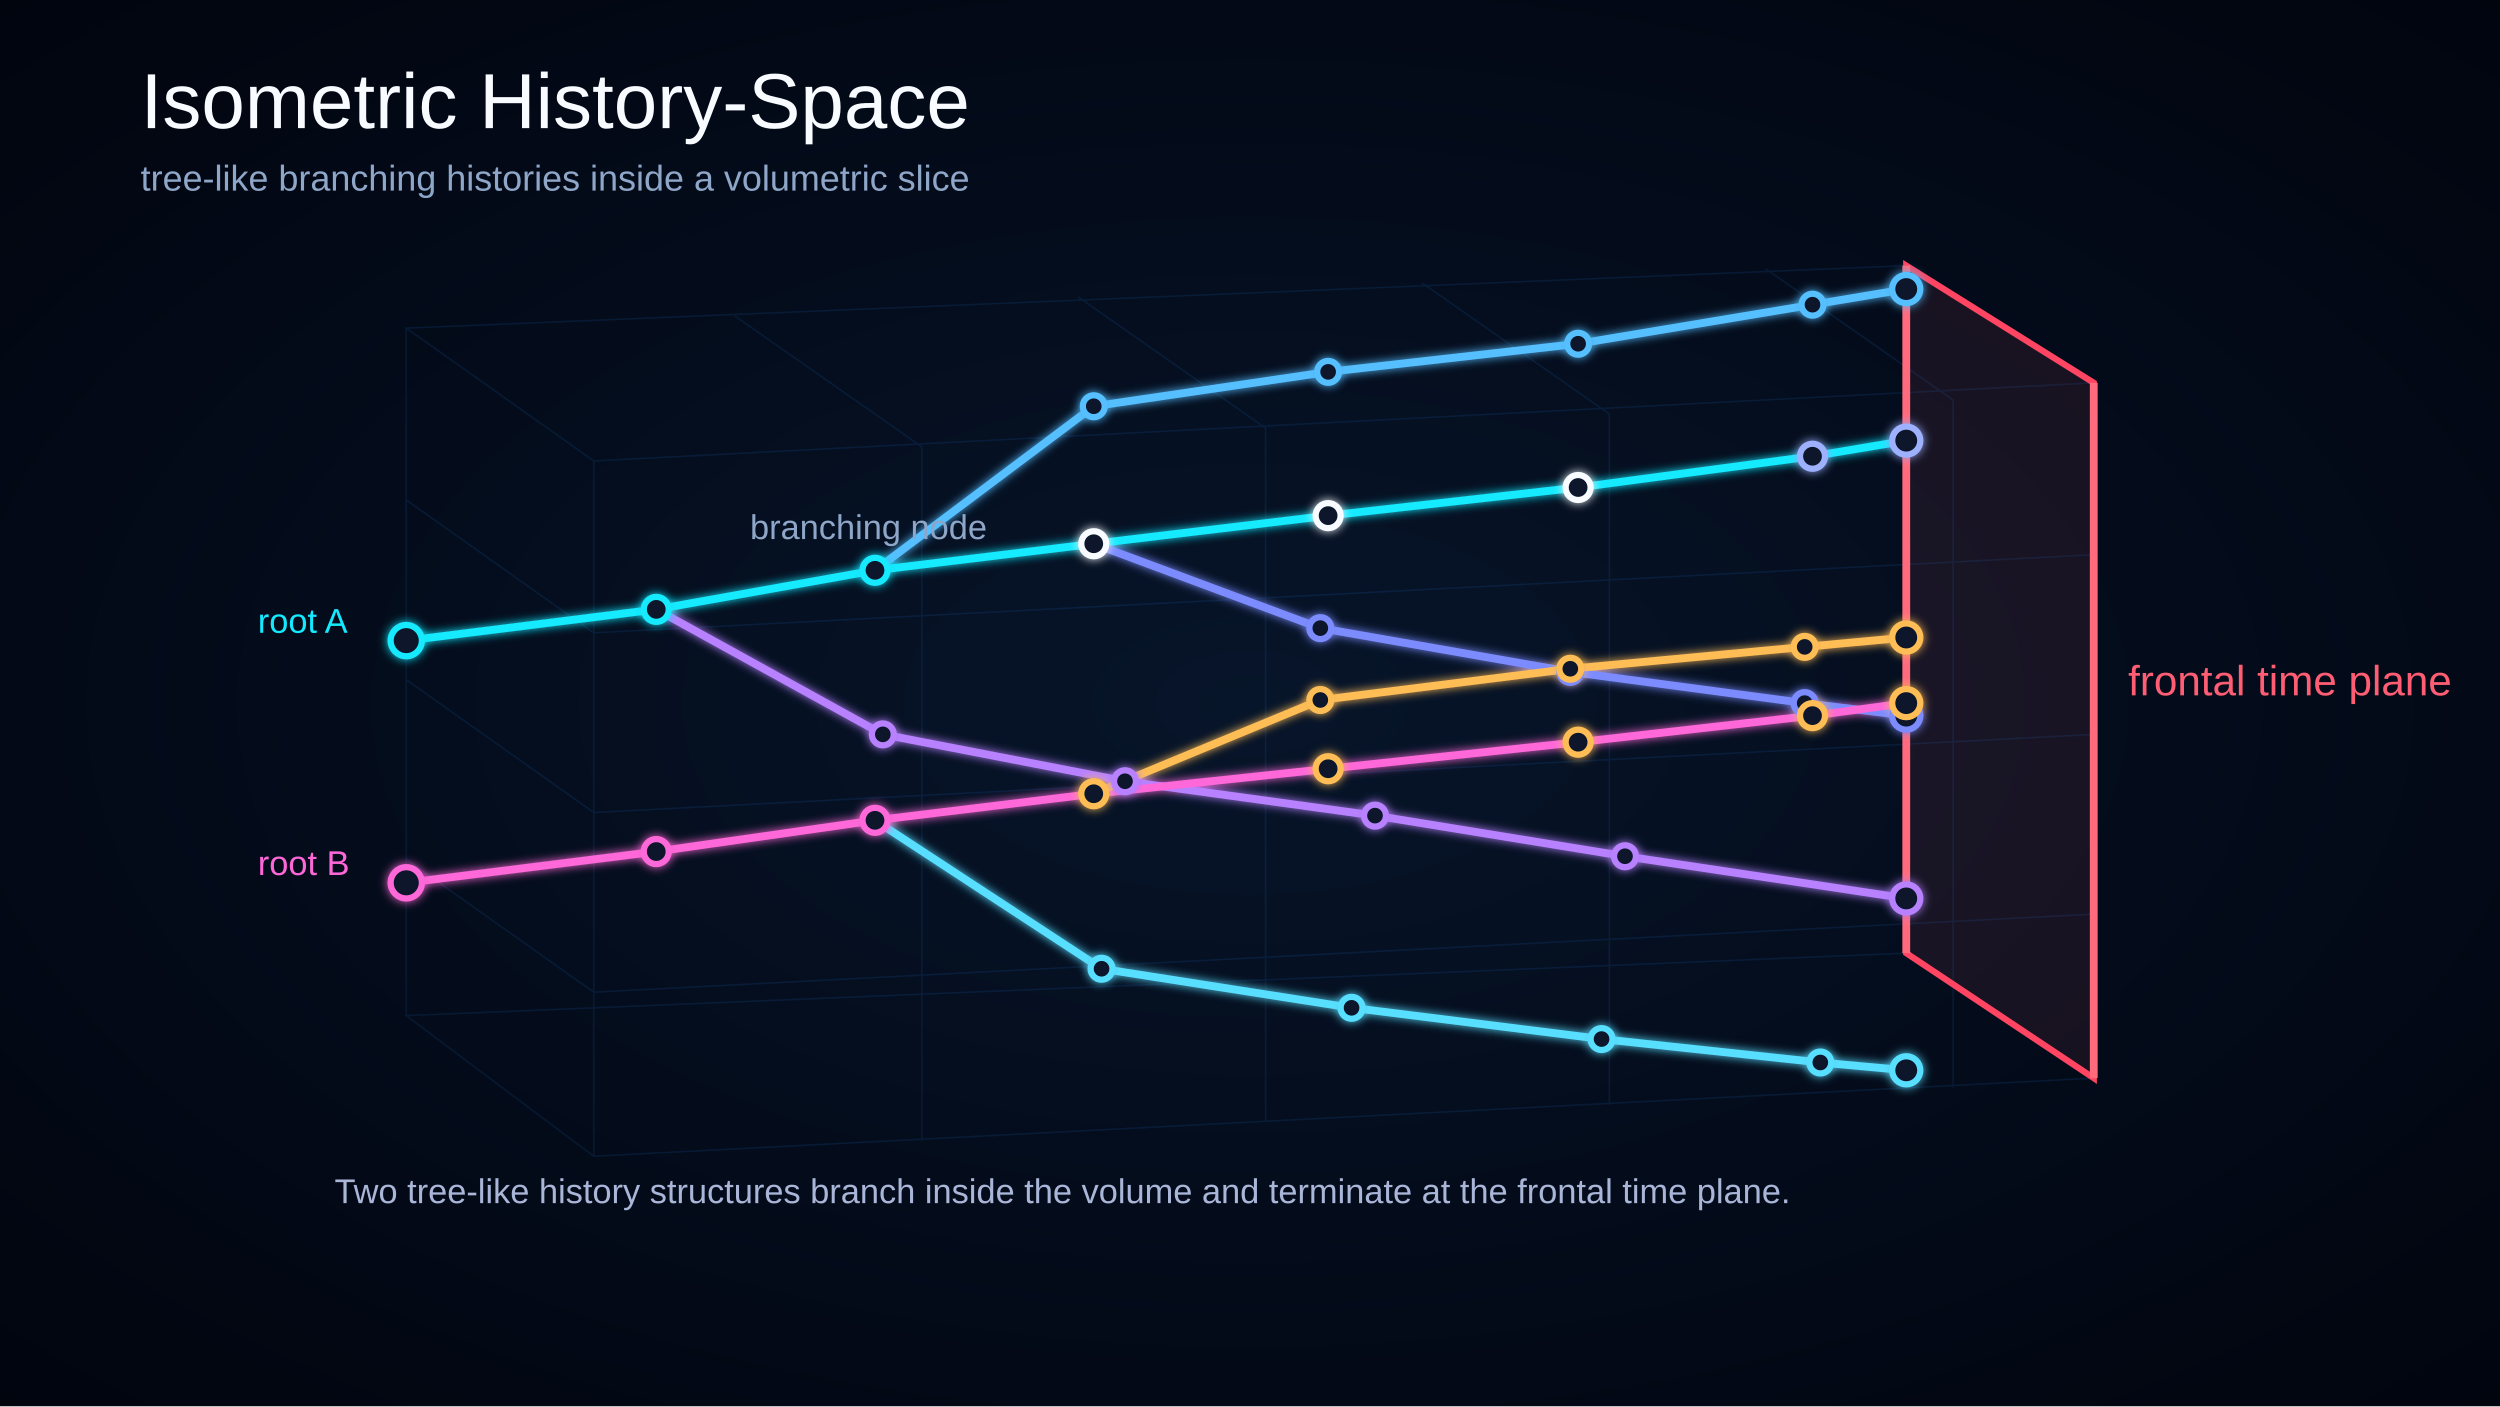
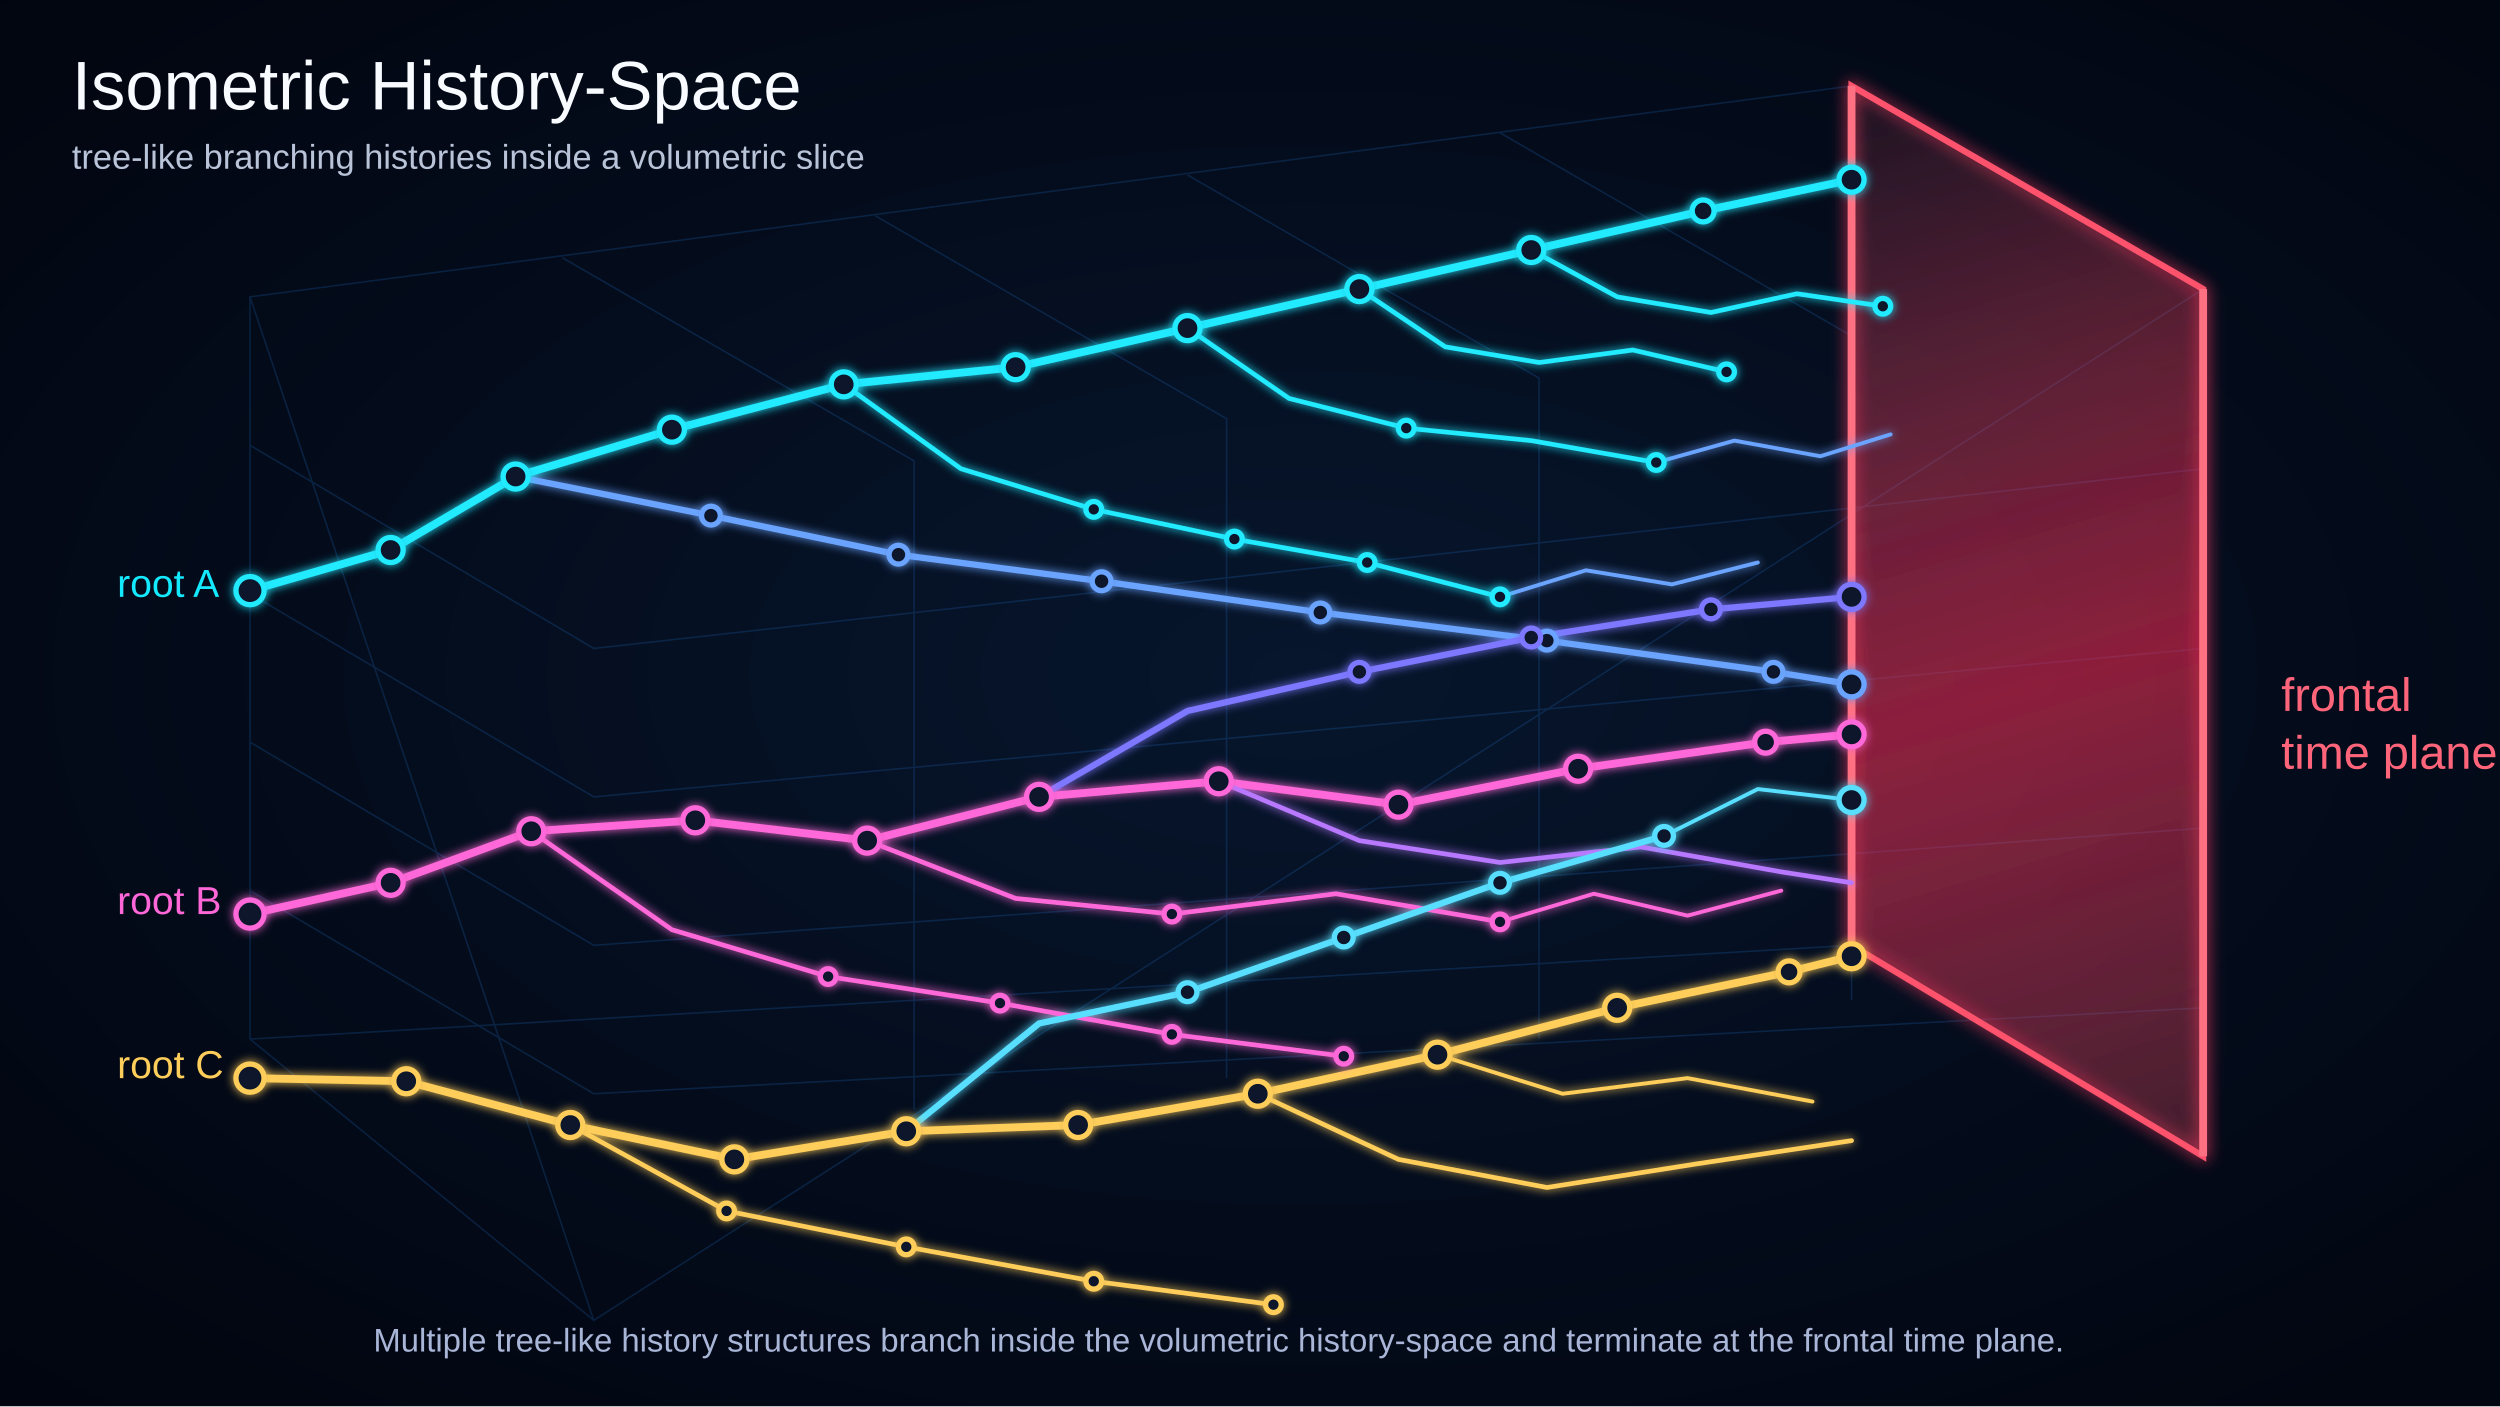
<svg xmlns="http://www.w3.org/2000/svg" viewBox="0 0 1600 900" role="img" aria-labelledby="title desc">
  <defs>
-     <radialGradient id="bg" cx="50%" cy="50%" r="82%">
-       <stop offset="0" stop-color="#07152a" />
-       <stop offset="0.7" stop-color="#020713" />
+     <radialGradient id="bg" cx="52%" cy="48%" r="88%">
+       <stop offset="0" stop-color="#07162d" />
+       <stop offset="0.68" stop-color="#020713" />
      <stop offset="1" stop-color="#00030a" />
    </radialGradient>
-     <linearGradient id="plane" x1="1220" y1="170" x2="1340" y2="740">
-       <stop offset="0" stop-color="#ff6076" stop-opacity="0.08" />
-       <stop offset="0.5" stop-color="#ff244b" stop-opacity="0.34" />
-       <stop offset="1" stop-color="#ff6076" stop-opacity="0.10" />
+     <linearGradient id="plane" x1="1195" y1="55" x2="1420" y2="820" gradientUnits="userSpaceOnUse">
+       <stop offset="0" stop-color="#ff6b7d" stop-opacity="0.05" />
+       <stop offset="0.5" stop-color="#ff234a" stop-opacity="0.34" />
+       <stop offset="1" stop-color="#ff6b7d" stop-opacity="0.09" />
    </linearGradient>
-     <filter id="g" x="-80%" y="-80%" width="260%" height="260%">
+     <filter id="glow" x="-60%" y="-60%" width="220%" height="220%">
      <feGaussianBlur stdDeviation="3" result="b" />
      <feMerge>
        <feMergeNode in="b" />
        <feMergeNode in="SourceGraphic" />
      </feMerge>
    </filter>
+     <filter id="ruby" x="-70%" y="-70%" width="240%" height="240%">
+       <feGaussianBlur stdDeviation="5" result="b" />
+       <feColorMatrix in="b" type="matrix" values="1 0 0 0 1 0 0 0 0 .04 0 0 0 0 .12 0 0 0 .9 0" result="c" />
+       <feMerge>
+         <feMergeNode in="c" />
+         <feMergeNode in="SourceGraphic" />
+       </feMerge>
+     </filter>
  </defs>
  <rect width="1600" height="900" fill="url(#bg)" />
-   <text x="90" y="82" fill="#f8fbff" font-family="Segoe UI, Arial, sans-serif" font-size="50">Isometric History-Space</text>
-   <text x="90" y="122" fill="#8ea6c8" font-family="Segoe UI, Arial, sans-serif" font-size="23">tree-like branching histories inside a volumetric slice</text>
-   <g stroke="#1a63bd" fill="none" opacity="0.16">
-     <path d="M260 210 L1220 170 L1340 245 L380 295 Z" />
-     <path d="M260 650 L1220 610 L1340 690 L380 740 Z" />
-     <path d="M260 210 V650 M380 295 V740 M1220 170 V610 M1340 245 V690" />
-     <path d="M260 320 L380 405 L1340 355 M260 435 L380 520 L1340 470 M260 550 L380 635 L1340 585" />
-     <path d="M470 202 L590 286 V730 M690 190 L810 274 V718 M910 181 L1030 265 V707 M1130 172 L1250 256 V696" />
+   <text x="46" y="70" fill="#f8fbff" font-family="Segoe UI, Arial, sans-serif" font-size="44">Isometric History-Space</text>
+   <text x="46" y="108" fill="#b9c4d9" font-family="Segoe UI, Arial, sans-serif" font-size="22">tree-like branching histories inside a volumetric slice</text>
+   <g stroke="#1f6fc7" fill="none" opacity="0.23">
+     <path d="M160 190 L1185 55 L1410 185 L380 845 Z" />
+     <path d="M160 190 V665 L380 845 M1185 55 V605 L1410 740 V185" />
+     <path d="M160 665 L1185 605 L1410 740" />
+     <path d="M160 285 L380 415 L1410 300 M160 380 L380 510 L1410 415 M160 475 L380 605 L1410 530 M160 570 L380 700 L1410 645" />
+     <path d="M360 165 L585 295 V710 M560 138 L785 268 V690 M760 112 L985 242 V665 M960 85 L1185 215 V640" />
  </g>
-   <polygon points="1220,170 1340,245 1340,690 1220,610" fill="url(#plane)" stroke="#ff4562" stroke-width="4" />
-   <line x1="1220" y1="170" x2="1220" y2="610" stroke="#ff6b7d" stroke-width="5" />
-   <line x1="1340" y1="245" x2="1340" y2="690" stroke="#ff6b7d" stroke-width="5" />
-   <text x="1362" y="445" fill="#ff5d73" font-family="Segoe UI, Arial, sans-serif" font-size="27">frontal time plane</text>
-   <g fill="none" stroke-linecap="round" stroke-linejoin="round" stroke-width="5" filter="url(#g)">
-     <polyline points="260,410 420,390 560,365 700,348 850,330 1010,312 1160,292 1220,282" stroke="#14eaff" />
-     <polyline points="560,365 700,260 850,238 1010,220 1160,195 1220,185" stroke="#55bfff" />
-     <polyline points="700,348 845,402 1005,430 1155,450 1220,458" stroke="#7b8cff" />
-     <polyline points="420,390 565,470 720,500 880,522 1040,548 1220,575" stroke="#b781ff" />
-     <polyline points="260,565 420,545 560,525 700,508 850,492 1010,475 1160,458 1220,450" stroke="#ff67d8" />
-     <polyline points="560,525 705,620 865,645 1025,665 1165,680 1220,685" stroke="#58dfff" />
-     <polyline points="700,508 845,448 1005,428 1155,414 1220,408" stroke="#ffbd56" />
+   <g filter="url(#ruby)">
+     <polygon points="1185,55 1410,185 1410,740 1185,605" fill="url(#plane)" stroke="#ff536d" stroke-width="4" />
+     <line x1="1185" y1="55" x2="1185" y2="605" stroke="#ff7182" stroke-width="5" />
+     <line x1="1410" y1="185" x2="1410" y2="740" stroke="#ff7182" stroke-width="5" />
  </g>
-   <g fill="#07152a" stroke-width="4" filter="url(#g)">
-     <circle cx="260" cy="410" r="10" stroke="#14eaff" />
-     <circle cx="420" cy="390" r="8" stroke="#14eaff" />
-     <circle cx="560" cy="365" r="8" stroke="#14eaff" />
-     <circle cx="700" cy="348" r="8" stroke="#f8fbff" />
-     <circle cx="850" cy="330" r="8" stroke="#f8fbff" />
-     <circle cx="1010" cy="312" r="8" stroke="#f8fbff" />
-     <circle cx="1160" cy="292" r="8" stroke="#9eb1ff" />
-     <circle cx="1220" cy="282" r="9" stroke="#9eb1ff" />
-     <circle cx="700" cy="260" r="7" stroke="#55bfff" />
-     <circle cx="850" cy="238" r="7" stroke="#55bfff" />
-     <circle cx="1010" cy="220" r="7" stroke="#55bfff" />
-     <circle cx="1160" cy="195" r="7" stroke="#55bfff" />
-     <circle cx="1220" cy="185" r="9" stroke="#55bfff" />
-     <circle cx="845" cy="402" r="7" stroke="#7b8cff" />
-     <circle cx="1005" cy="430" r="7" stroke="#7b8cff" />
-     <circle cx="1155" cy="450" r="7" stroke="#7b8cff" />
-     <circle cx="1220" cy="458" r="9" stroke="#7b8cff" />
-     <circle cx="565" cy="470" r="7" stroke="#b781ff" />
-     <circle cx="720" cy="500" r="7" stroke="#b781ff" />
-     <circle cx="880" cy="522" r="7" stroke="#b781ff" />
-     <circle cx="1040" cy="548" r="7" stroke="#b781ff" />
-     <circle cx="1220" cy="575" r="9" stroke="#b781ff" />
-     <circle cx="260" cy="565" r="10" stroke="#ff67d8" />
-     <circle cx="420" cy="545" r="8" stroke="#ff67d8" />
-     <circle cx="560" cy="525" r="8" stroke="#ff67d8" />
-     <circle cx="700" cy="508" r="8" stroke="#ffbd56" />
-     <circle cx="850" cy="492" r="8" stroke="#ffbd56" />
-     <circle cx="1010" cy="475" r="8" stroke="#ffbd56" />
-     <circle cx="1160" cy="458" r="8" stroke="#ffbd56" />
-     <circle cx="1220" cy="450" r="9" stroke="#ffbd56" />
-     <circle cx="705" cy="620" r="7" stroke="#58dfff" />
-     <circle cx="865" cy="645" r="7" stroke="#58dfff" />
-     <circle cx="1025" cy="665" r="7" stroke="#58dfff" />
-     <circle cx="1165" cy="680" r="7" stroke="#58dfff" />
-     <circle cx="1220" cy="685" r="9" stroke="#58dfff" />
-     <circle cx="845" cy="448" r="7" stroke="#ffbd56" />
-     <circle cx="1005" cy="428" r="7" stroke="#ffbd56" />
-     <circle cx="1155" cy="414" r="7" stroke="#ffbd56" />
-     <circle cx="1220" cy="408" r="9" stroke="#ffbd56" />
+   <text x="1460" y="455" fill="#ff657a" font-family="Segoe UI, Arial, sans-serif" font-size="30">frontal</text>
+   <text x="1460" y="492" fill="#ff657a" font-family="Segoe UI, Arial, sans-serif" font-size="30">time plane</text>
+   <text x="75" y="382" fill="#14eaff" font-family="Segoe UI, Arial, sans-serif" font-size="25">root A</text>
+   <text x="75" y="585" fill="#ff67d8" font-family="Segoe UI, Arial, sans-serif" font-size="25">root B</text>
+   <text x="75" y="690" fill="#ffce5a" font-family="Segoe UI, Arial, sans-serif" font-size="25">root C</text>
+   <g fill="none" stroke-linecap="round" stroke-linejoin="round" filter="url(#glow)">
+     <polyline points="160,378 250,352 330,305 430,275 540,246 650,235 760,210 870,185 980,160 1090,135 1185,115" stroke="#23eaff" stroke-width="5" />
+     <polyline points="330,305 455,330 575,355 705,372 845,392 990,410 1135,430 1185,438" stroke="#6aa4ff" stroke-width="4" />
+     <polyline points="540,246 615,300 700,326 790,345 875,360 960,382" stroke="#23eaff" stroke-width="3" />
+     <polyline points="760,210 825,255 900,274 980,282 1060,296" stroke="#23eaff" stroke-width="3" />
+     <polyline points="870,185 925,222 985,232 1045,224 1105,238" stroke="#23eaff" stroke-width="3" />
+     <polyline points="980,160 1035,190 1095,200 1150,188 1205,196" stroke="#23eaff" stroke-width="3" />
+     <polyline points="960,382 1015,365 1070,374 1125,360" stroke="#6aa4ff" stroke-width="2.5" />
+     <polyline points="1060,296 1110,282 1165,292 1210,278" stroke="#6aa4ff" stroke-width="2.5" />
+     <polyline points="160,585 250,565 340,532 445,525 555,538 665,510 780,500 895,515 1010,492 1130,475 1185,470" stroke="#ff67d8" stroke-width="5" />
+     <polyline points="340,532 430,595 530,625 640,642 750,662 860,676" stroke="#ff67d8" stroke-width="3" />
+     <polyline points="555,538 650,575 750,585 855,572 960,590" stroke="#ff67d8" stroke-width="3" />
+     <polyline points="665,510 760,455 870,430 980,408 1095,390 1185,382" stroke="#7d78ff" stroke-width="4" />
+     <polyline points="780,500 870,538 960,552 1050,542 1140,558 1185,565" stroke="#b878ff" stroke-width="3" />
+     <polyline points="960,590 1020,572 1080,586 1140,570" stroke="#ff67d8" stroke-width="2.5" />
+     <polyline points="160,690 260,692 365,720 470,742 580,724 690,720 805,700 920,675 1035,645 1145,622 1185,612" stroke="#ffce5a" stroke-width="5" />
+     <polyline points="365,720 465,775 580,798 700,820 815,835" stroke="#ffce5a" stroke-width="3" />
+     <polyline points="580,724 665,655 760,635 860,600 960,565 1065,535" stroke="#58dfff" stroke-width="4" />
+     <polyline points="805,700 895,742 990,760 1085,745 1185,730" stroke="#ffce5a" stroke-width="3" />
+     <polyline points="920,675 1000,700 1080,690 1160,705" stroke="#ffce5a" stroke-width="2.5" />
+     <polyline points="1065,535 1125,505 1185,512" stroke="#58dfff" stroke-width="2.5" />
  </g>
-   <g font-family="Segoe UI, Arial, sans-serif" font-size="22">
-     <text x="165" y="405" fill="#14eaff">root A</text>
-     <text x="165" y="560" fill="#ff67d8">root B</text>
-     <text x="480" y="345" fill="#8ea6c8">branching node</text>
-     <text x="680" y="770" fill="#aab6d8" text-anchor="middle">Two tree-like history structures branch inside the volume and terminate at the frontal time plane.</text>
+   <g fill="#07152a" stroke-width="3.4" filter="url(#glow)">
+     <circle cx="160" cy="378" r="9" stroke="#23eaff" />
+     <circle cx="250" cy="352" r="8" stroke="#23eaff" />
+     <circle cx="330" cy="305" r="8" stroke="#23eaff" />
+     <circle cx="430" cy="275" r="8" stroke="#23eaff" />
+     <circle cx="540" cy="246" r="8" stroke="#23eaff" />
+     <circle cx="650" cy="235" r="8" stroke="#23eaff" />
+     <circle cx="760" cy="210" r="8" stroke="#23eaff" />
+     <circle cx="870" cy="185" r="8" stroke="#23eaff" />
+     <circle cx="980" cy="160" r="8" stroke="#23eaff" />
+     <circle cx="1090" cy="135" r="7" stroke="#23eaff" />
+     <circle cx="1185" cy="115" r="8" stroke="#23eaff" />
+     <circle cx="455" cy="330" r="6" stroke="#6aa4ff" />
+     <circle cx="575" cy="355" r="6" stroke="#6aa4ff" />
+     <circle cx="705" cy="372" r="6" stroke="#6aa4ff" />
+     <circle cx="845" cy="392" r="6" stroke="#6aa4ff" />
+     <circle cx="990" cy="410" r="6" stroke="#6aa4ff" />
+     <circle cx="1135" cy="430" r="6" stroke="#6aa4ff" />
+     <circle cx="1185" cy="438" r="8" stroke="#6aa4ff" />
+     <circle cx="700" cy="326" r="5" stroke="#23eaff" />
+     <circle cx="790" cy="345" r="5" stroke="#23eaff" />
+     <circle cx="875" cy="360" r="5" stroke="#23eaff" />
+     <circle cx="960" cy="382" r="5" stroke="#23eaff" />
+     <circle cx="900" cy="274" r="5" stroke="#23eaff" />
+     <circle cx="1060" cy="296" r="5" stroke="#23eaff" />
+     <circle cx="1105" cy="238" r="5" stroke="#23eaff" />
+     <circle cx="1205" cy="196" r="5" stroke="#23eaff" />
+     <circle cx="160" cy="585" r="9" stroke="#ff67d8" />
+     <circle cx="250" cy="565" r="8" stroke="#ff67d8" />
+     <circle cx="340" cy="532" r="8" stroke="#ff67d8" />
+     <circle cx="445" cy="525" r="8" stroke="#ff67d8" />
+     <circle cx="555" cy="538" r="8" stroke="#ff67d8" />
+     <circle cx="665" cy="510" r="8" stroke="#ff67d8" />
+     <circle cx="780" cy="500" r="8" stroke="#ff67d8" />
+     <circle cx="895" cy="515" r="8" stroke="#ff67d8" />
+     <circle cx="1010" cy="492" r="8" stroke="#ff67d8" />
+     <circle cx="1130" cy="475" r="7" stroke="#ff67d8" />
+     <circle cx="1185" cy="470" r="8" stroke="#ff67d8" />
+     <circle cx="530" cy="625" r="5" stroke="#ff67d8" />
+     <circle cx="640" cy="642" r="5" stroke="#ff67d8" />
+     <circle cx="750" cy="662" r="5" stroke="#ff67d8" />
+     <circle cx="860" cy="676" r="5" stroke="#ff67d8" />
+     <circle cx="750" cy="585" r="5" stroke="#ff67d8" />
+     <circle cx="960" cy="590" r="5" stroke="#ff67d8" />
+     <circle cx="870" cy="430" r="6" stroke="#7d78ff" />
+     <circle cx="980" cy="408" r="6" stroke="#7d78ff" />
+     <circle cx="1095" cy="390" r="6" stroke="#7d78ff" />
+     <circle cx="1185" cy="382" r="8" stroke="#7d78ff" />
+     <circle cx="160" cy="690" r="9" stroke="#ffce5a" />
+     <circle cx="260" cy="692" r="8" stroke="#ffce5a" />
+     <circle cx="365" cy="720" r="8" stroke="#ffce5a" />
+     <circle cx="470" cy="742" r="8" stroke="#ffce5a" />
+     <circle cx="580" cy="724" r="8" stroke="#ffce5a" />
+     <circle cx="690" cy="720" r="8" stroke="#ffce5a" />
+     <circle cx="805" cy="700" r="8" stroke="#ffce5a" />
+     <circle cx="920" cy="675" r="8" stroke="#ffce5a" />
+     <circle cx="1035" cy="645" r="8" stroke="#ffce5a" />
+     <circle cx="1145" cy="622" r="7" stroke="#ffce5a" />
+     <circle cx="1185" cy="612" r="8" stroke="#ffce5a" />
+     <circle cx="465" cy="775" r="5" stroke="#ffce5a" />
+     <circle cx="580" cy="798" r="5" stroke="#ffce5a" />
+     <circle cx="700" cy="820" r="5" stroke="#ffce5a" />
+     <circle cx="815" cy="835" r="5" stroke="#ffce5a" />
+     <circle cx="760" cy="635" r="6" stroke="#58dfff" />
+     <circle cx="860" cy="600" r="6" stroke="#58dfff" />
+     <circle cx="960" cy="565" r="6" stroke="#58dfff" />
+     <circle cx="1065" cy="535" r="6" stroke="#58dfff" />
+     <circle cx="1185" cy="512" r="8" stroke="#58dfff" />
  </g>
+   <text x="780" y="865" fill="#aab6d8" font-family="Segoe UI, Arial, sans-serif" font-size="21" text-anchor="middle">Multiple tree-like history structures branch inside the volumetric history-space and terminate at the frontal time plane.</text>
</svg>
